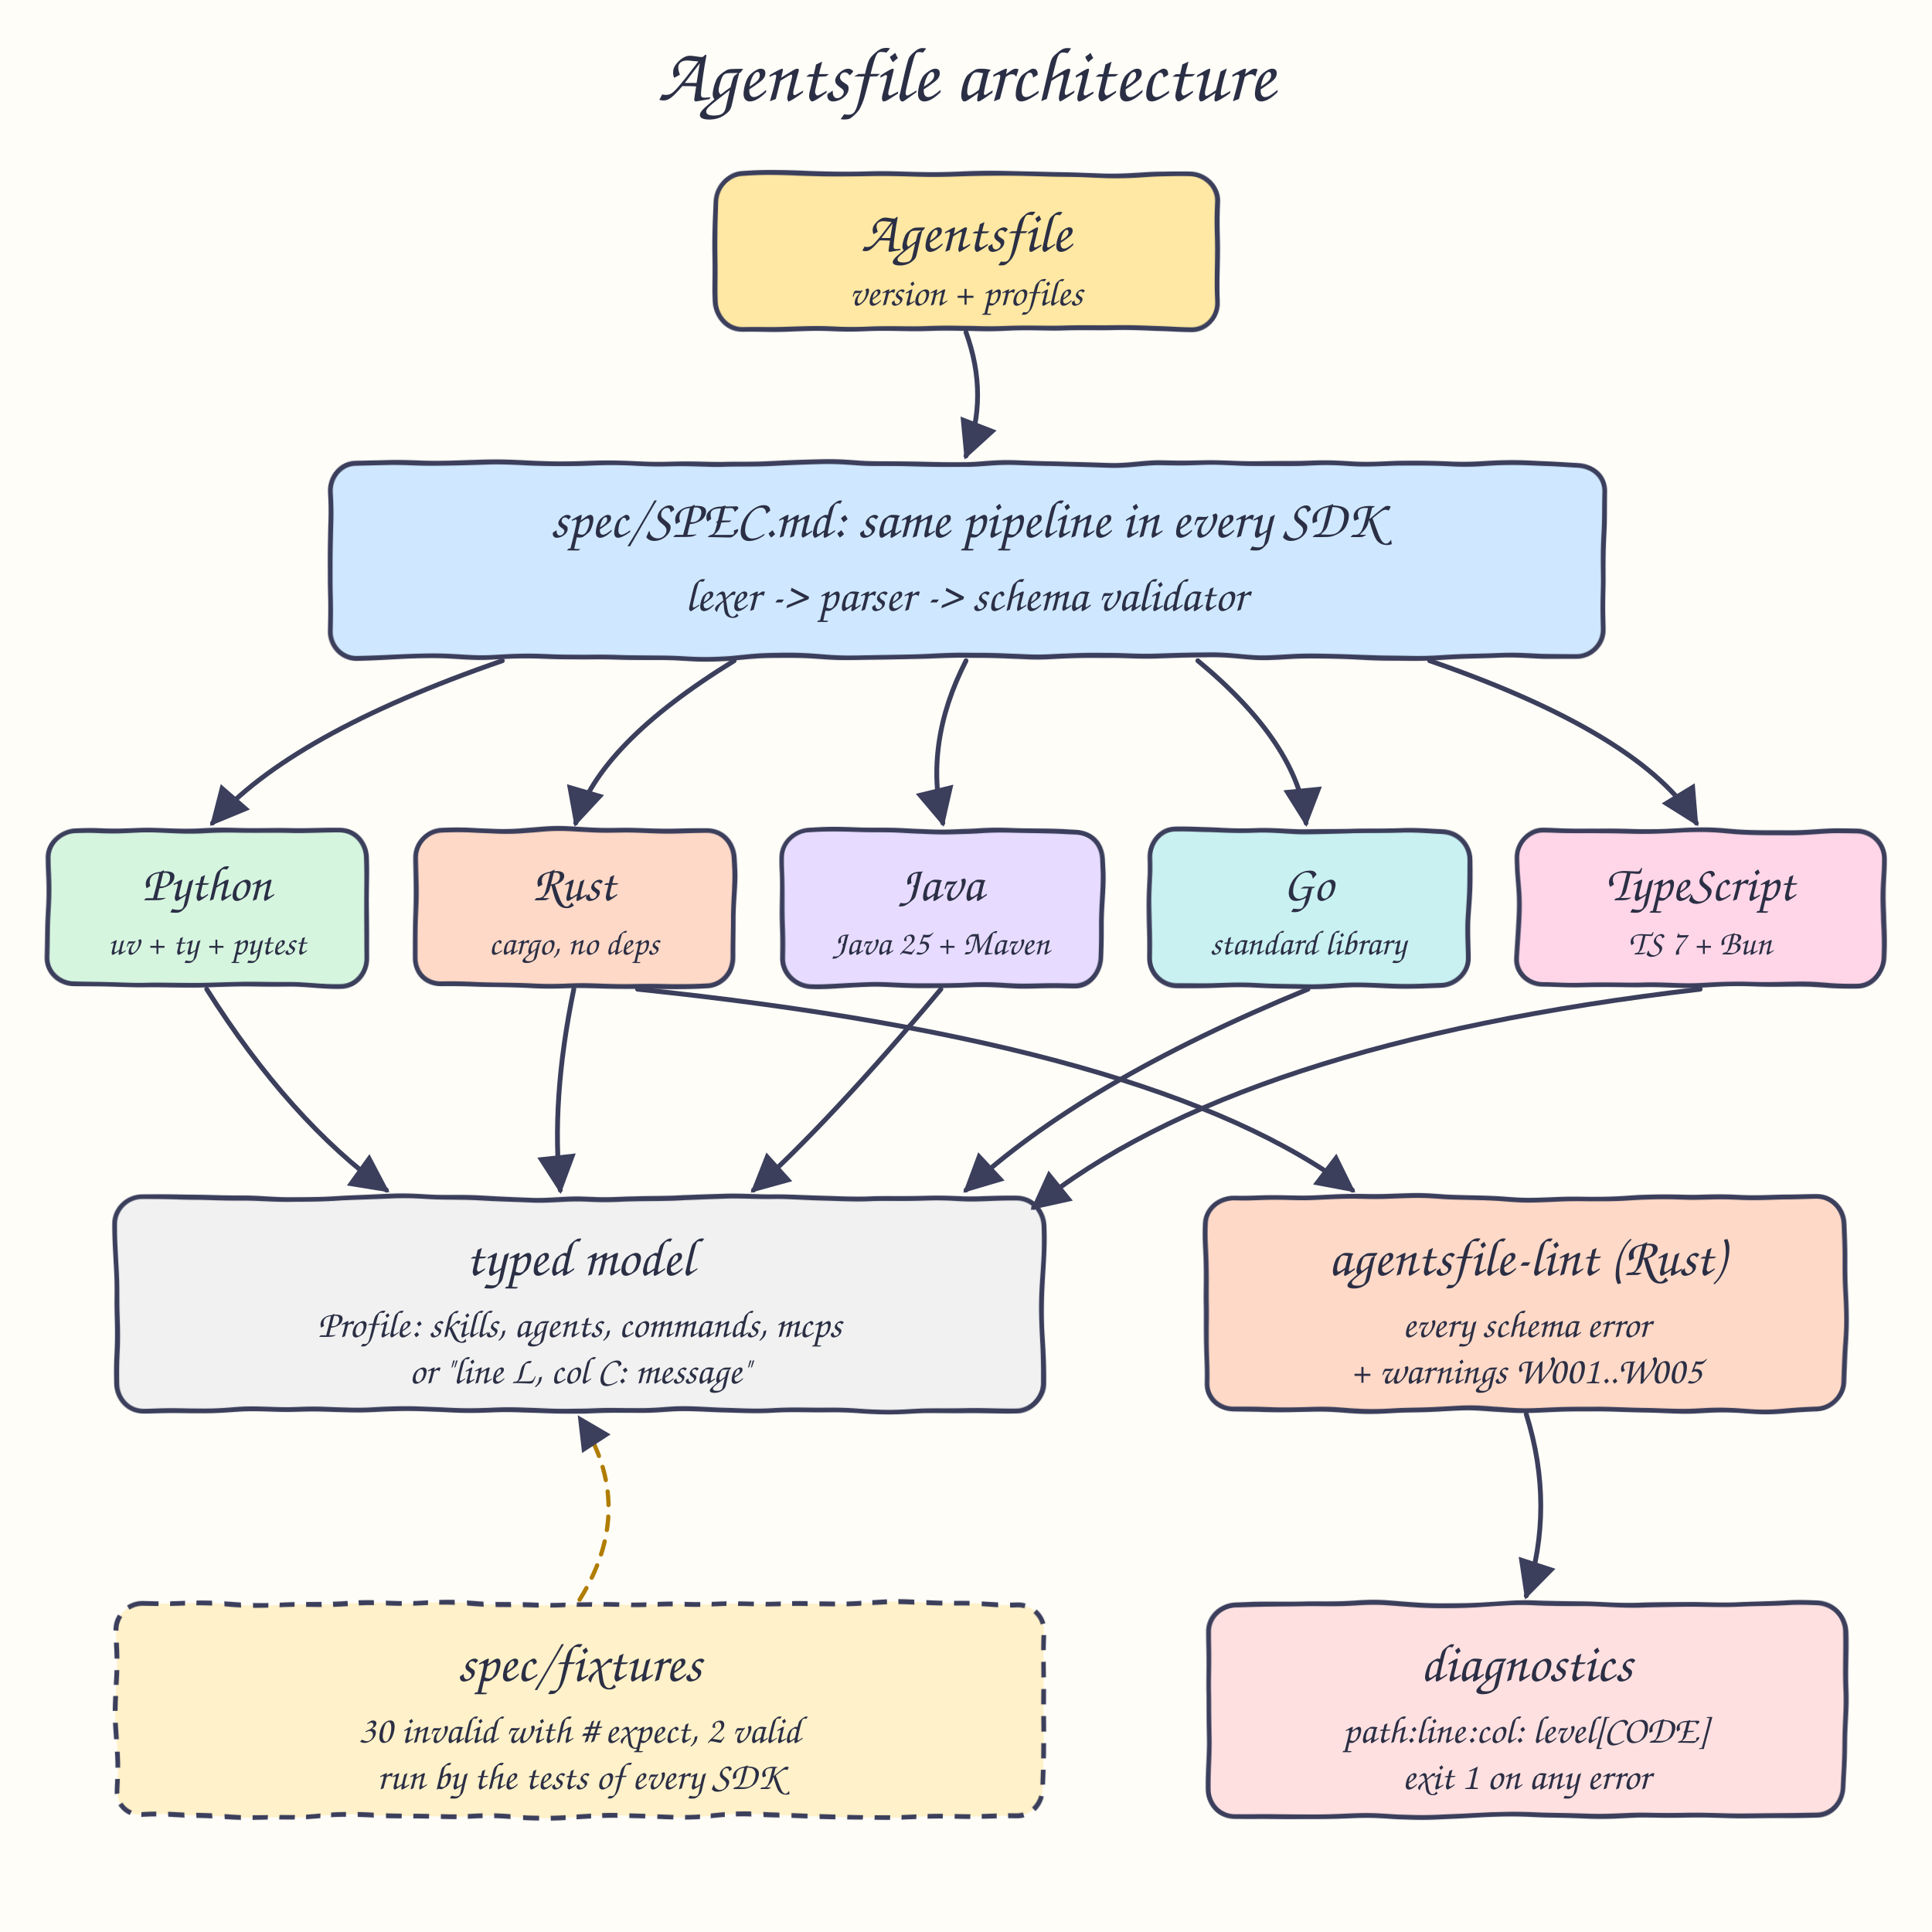
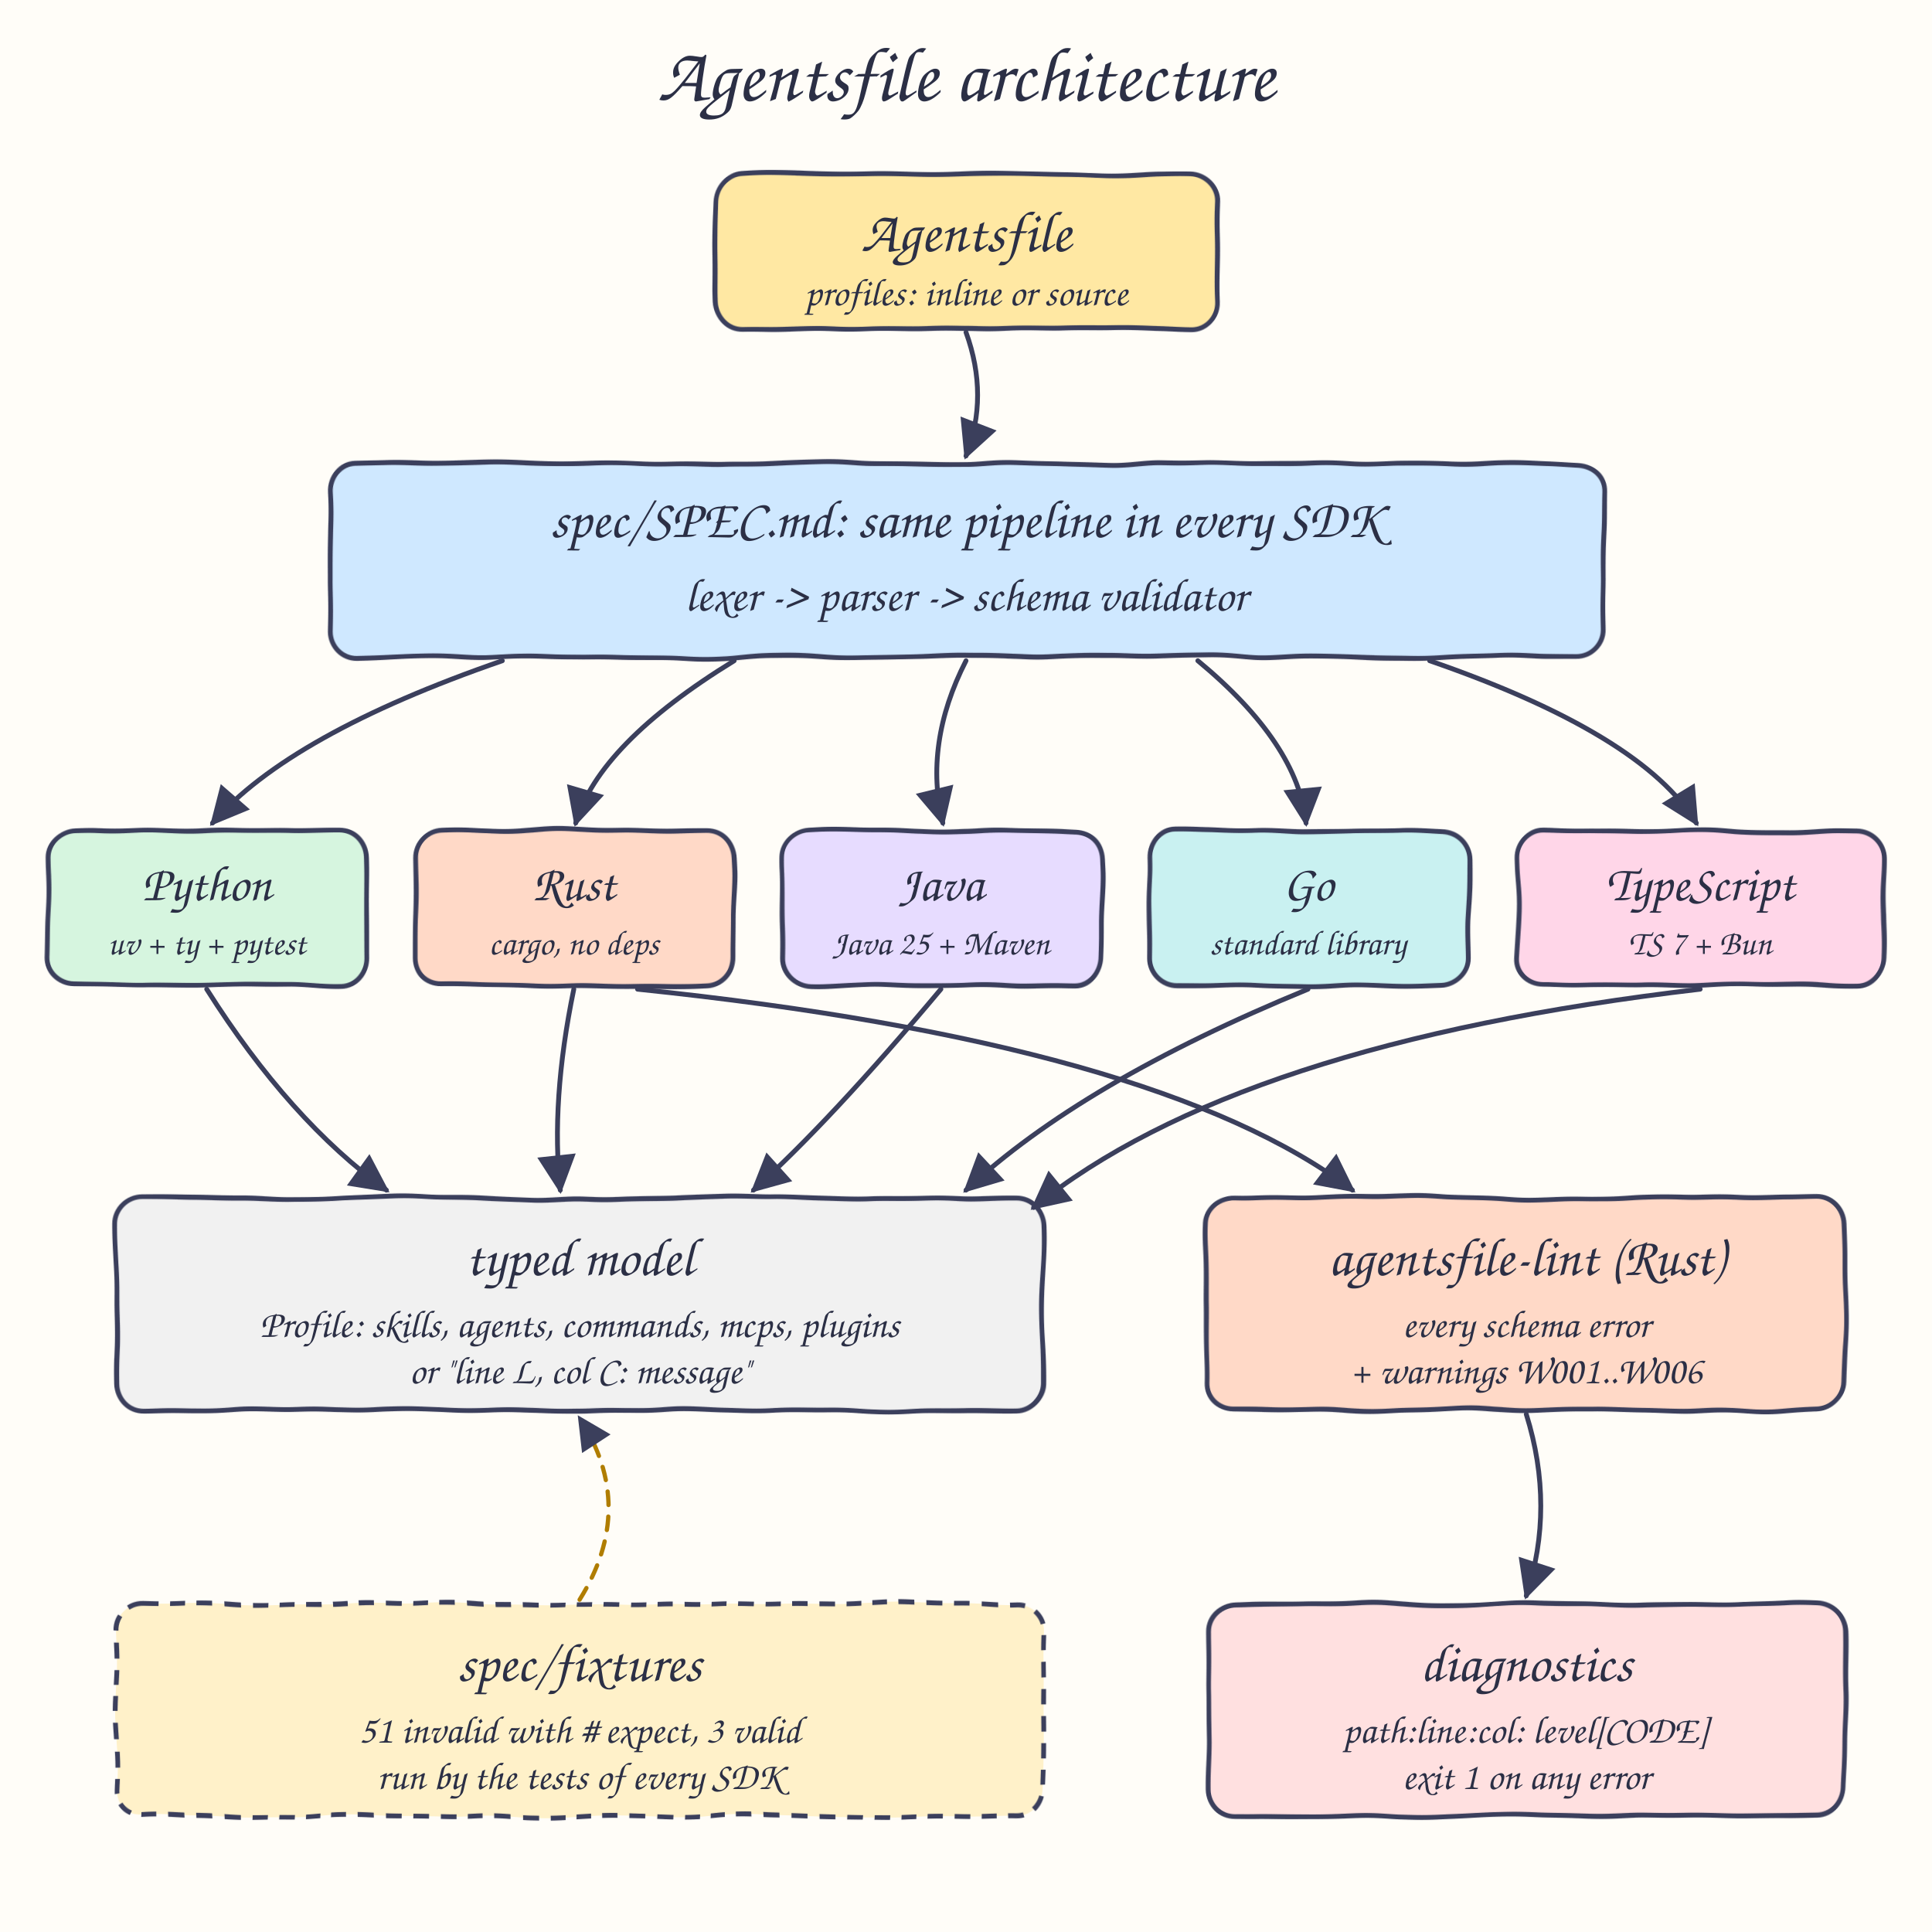
<svg xmlns="http://www.w3.org/2000/svg" viewBox="0 0 1000 1000" width="1000" height="1000">
  <defs>
    <filter id="wobble">
      <feTurbulence type="fractalNoise" baseFrequency="0.02" numOctaves="2" seed="3" />
      <feDisplacementMap in="SourceGraphic" scale="4" />
    </filter>
    <marker id="arrow" viewBox="0 0 10 10" refX="9" refY="5" markerWidth="8" markerHeight="8" orient="auto-start-reverse">
      <path d="M0 0 10 5 0 10z" fill="#3b3f5c" />
    </marker>
  </defs>
  <rect width="1000" height="1000" fill="#fffdf8" />
  <g font-family="Caveat, 'Comic Sans MS', cursive" fill="#2b2f45" text-anchor="middle">
    <text x="500" y="52" font-size="40">Agentsfile architecture</text>
    <g filter="url(#wobble)" stroke="#3b3f5c" stroke-width="2.5">
      <rect x="370" y="90" width="260" height="80" rx="14" fill="#ffe8a3" />
      <rect x="170" y="240" width="660" height="100" rx="14" fill="#cfe8ff" />
      <rect x="25" y="430" width="165" height="80" rx="14" fill="#d6f5df" />
      <rect x="215" y="430" width="165" height="80" rx="14" fill="#ffd9c7" />
      <rect x="405" y="430" width="165" height="80" rx="14" fill="#e7dcff" />
      <rect x="595" y="430" width="165" height="80" rx="14" fill="#c9f1f1" />
      <rect x="785" y="430" width="190" height="80" rx="14" fill="#ffd6e8" />
      <rect x="60" y="620" width="480" height="110" rx="14" fill="#f1f1f1" />
      <rect x="625" y="620" width="330" height="110" rx="14" fill="#ffd9c7" />
      <rect x="60" y="830" width="480" height="110" rx="14" fill="#fff1c9" stroke-dasharray="8 6" />
      <rect x="625" y="830" width="330" height="110" rx="14" fill="#ffe0e0" />
    </g>
    <text x="500" y="130" font-size="30">Agentsfile</text>
-     <text x="500" y="158" font-size="20">version + profiles</text>
+     <text x="500" y="158" font-size="20">profiles: inline or source</text>
    <text x="500" y="278" font-size="28">spec/SPEC.md: same pipeline in every SDK</text>
    <text x="500" y="316" font-size="24">lexer  -&gt;  parser  -&gt;  schema validator</text>
    <text x="107" y="466" font-size="26">Python</text>
    <text x="107" y="494" font-size="18">uv + ty + pytest</text>
    <text x="297" y="466" font-size="26">Rust</text>
    <text x="297" y="494" font-size="18">cargo, no deps</text>
    <text x="487" y="466" font-size="26">Java</text>
    <text x="487" y="494" font-size="18">Java 25 + Maven</text>
    <text x="677" y="466" font-size="26">Go</text>
    <text x="677" y="494" font-size="18">standard library</text>
    <text x="880" y="466" font-size="26">TypeScript</text>
    <text x="880" y="494" font-size="18">TS 7 + Bun</text>
    <text x="300" y="660" font-size="28">typed model</text>
-     <text x="300" y="692" font-size="20">Profile: skills, agents, commands, mcps</text>
+     <text x="300" y="692" font-size="20">Profile: skills, agents, commands, mcps, plugins</text>
    <text x="300" y="716" font-size="20">or "line L, col C: message"</text>
    <text x="790" y="660" font-size="28">agentsfile-lint (Rust)</text>
    <text x="790" y="692" font-size="20">every schema error</text>
-     <text x="790" y="716" font-size="20">+ warnings W001..W005</text>
+     <text x="790" y="716" font-size="20">+ warnings W001..W006</text>
    <text x="300" y="870" font-size="28">spec/fixtures</text>
-     <text x="300" y="902" font-size="20">30 invalid with # expect, 2 valid</text>
+     <text x="300" y="902" font-size="20">51 invalid with # expect, 3 valid</text>
    <text x="300" y="926" font-size="20">run by the tests of every SDK</text>
    <text x="790" y="870" font-size="28">diagnostics</text>
    <text x="790" y="902" font-size="20">path:line:col: level[CODE]</text>
    <text x="790" y="926" font-size="20">exit 1 on any error</text>
  </g>
  <g fill="none" stroke="#3b3f5c" stroke-width="2.5" stroke-linecap="round" marker-end="url(#arrow)">
    <path d="M500 172 Q512 205 500 236" />
    <path d="M260 342 Q150 380 110 426" />
    <path d="M380 342 Q310 385 298 426" />
    <path d="M500 342 Q478 385 488 426" />
    <path d="M620 342 Q672 385 676 426" />
    <path d="M740 342 Q850 380 878 426" />
    <path d="M107 512 Q150 580 200 616" />
    <path d="M297 512 Q285 570 290 616" />
    <path d="M487 512 Q430 580 390 616" />
    <path d="M677 512 Q560 560 500 616" />
    <path d="M880 512 Q640 540 535 625" />
    <path d="M330 512 Q600 540 700 616" />
    <path d="M790 732 Q805 780 790 826" />
  </g>
  <g fill="none" stroke="#b07d00" stroke-width="2.2" stroke-dasharray="7 6" stroke-linecap="round" marker-end="url(#arrow)">
    <path d="M300 828 Q330 780 300 734" />
  </g>
</svg>
